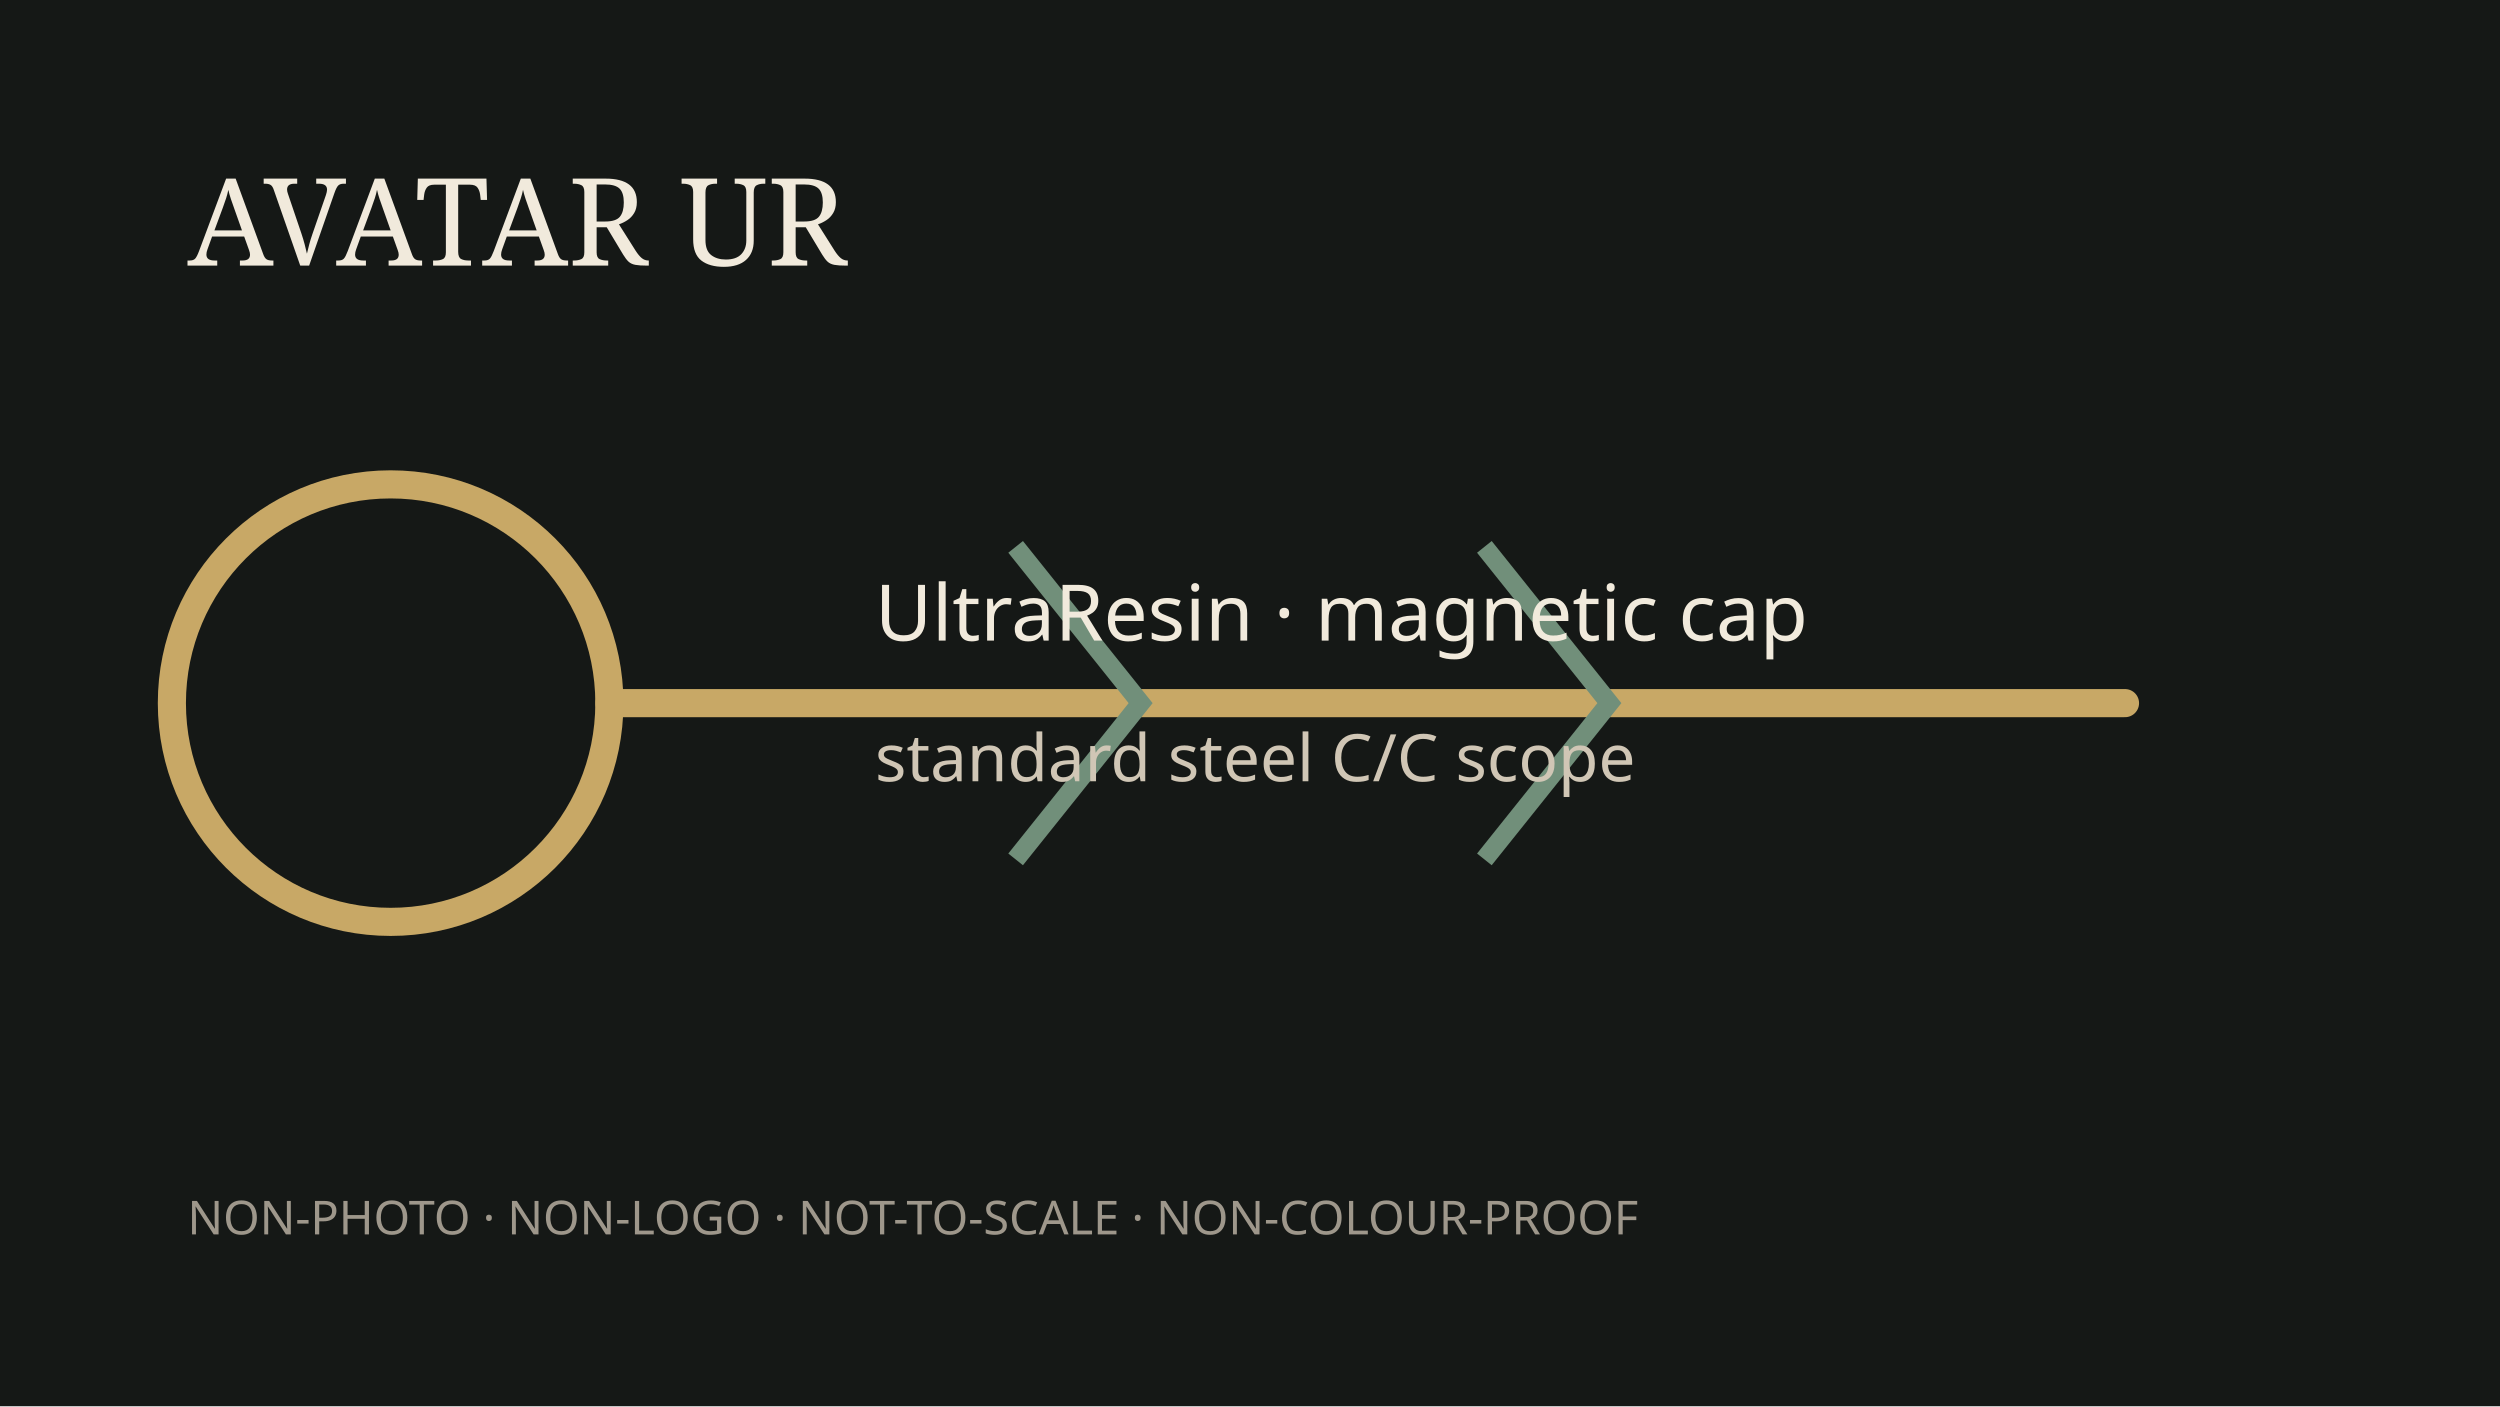
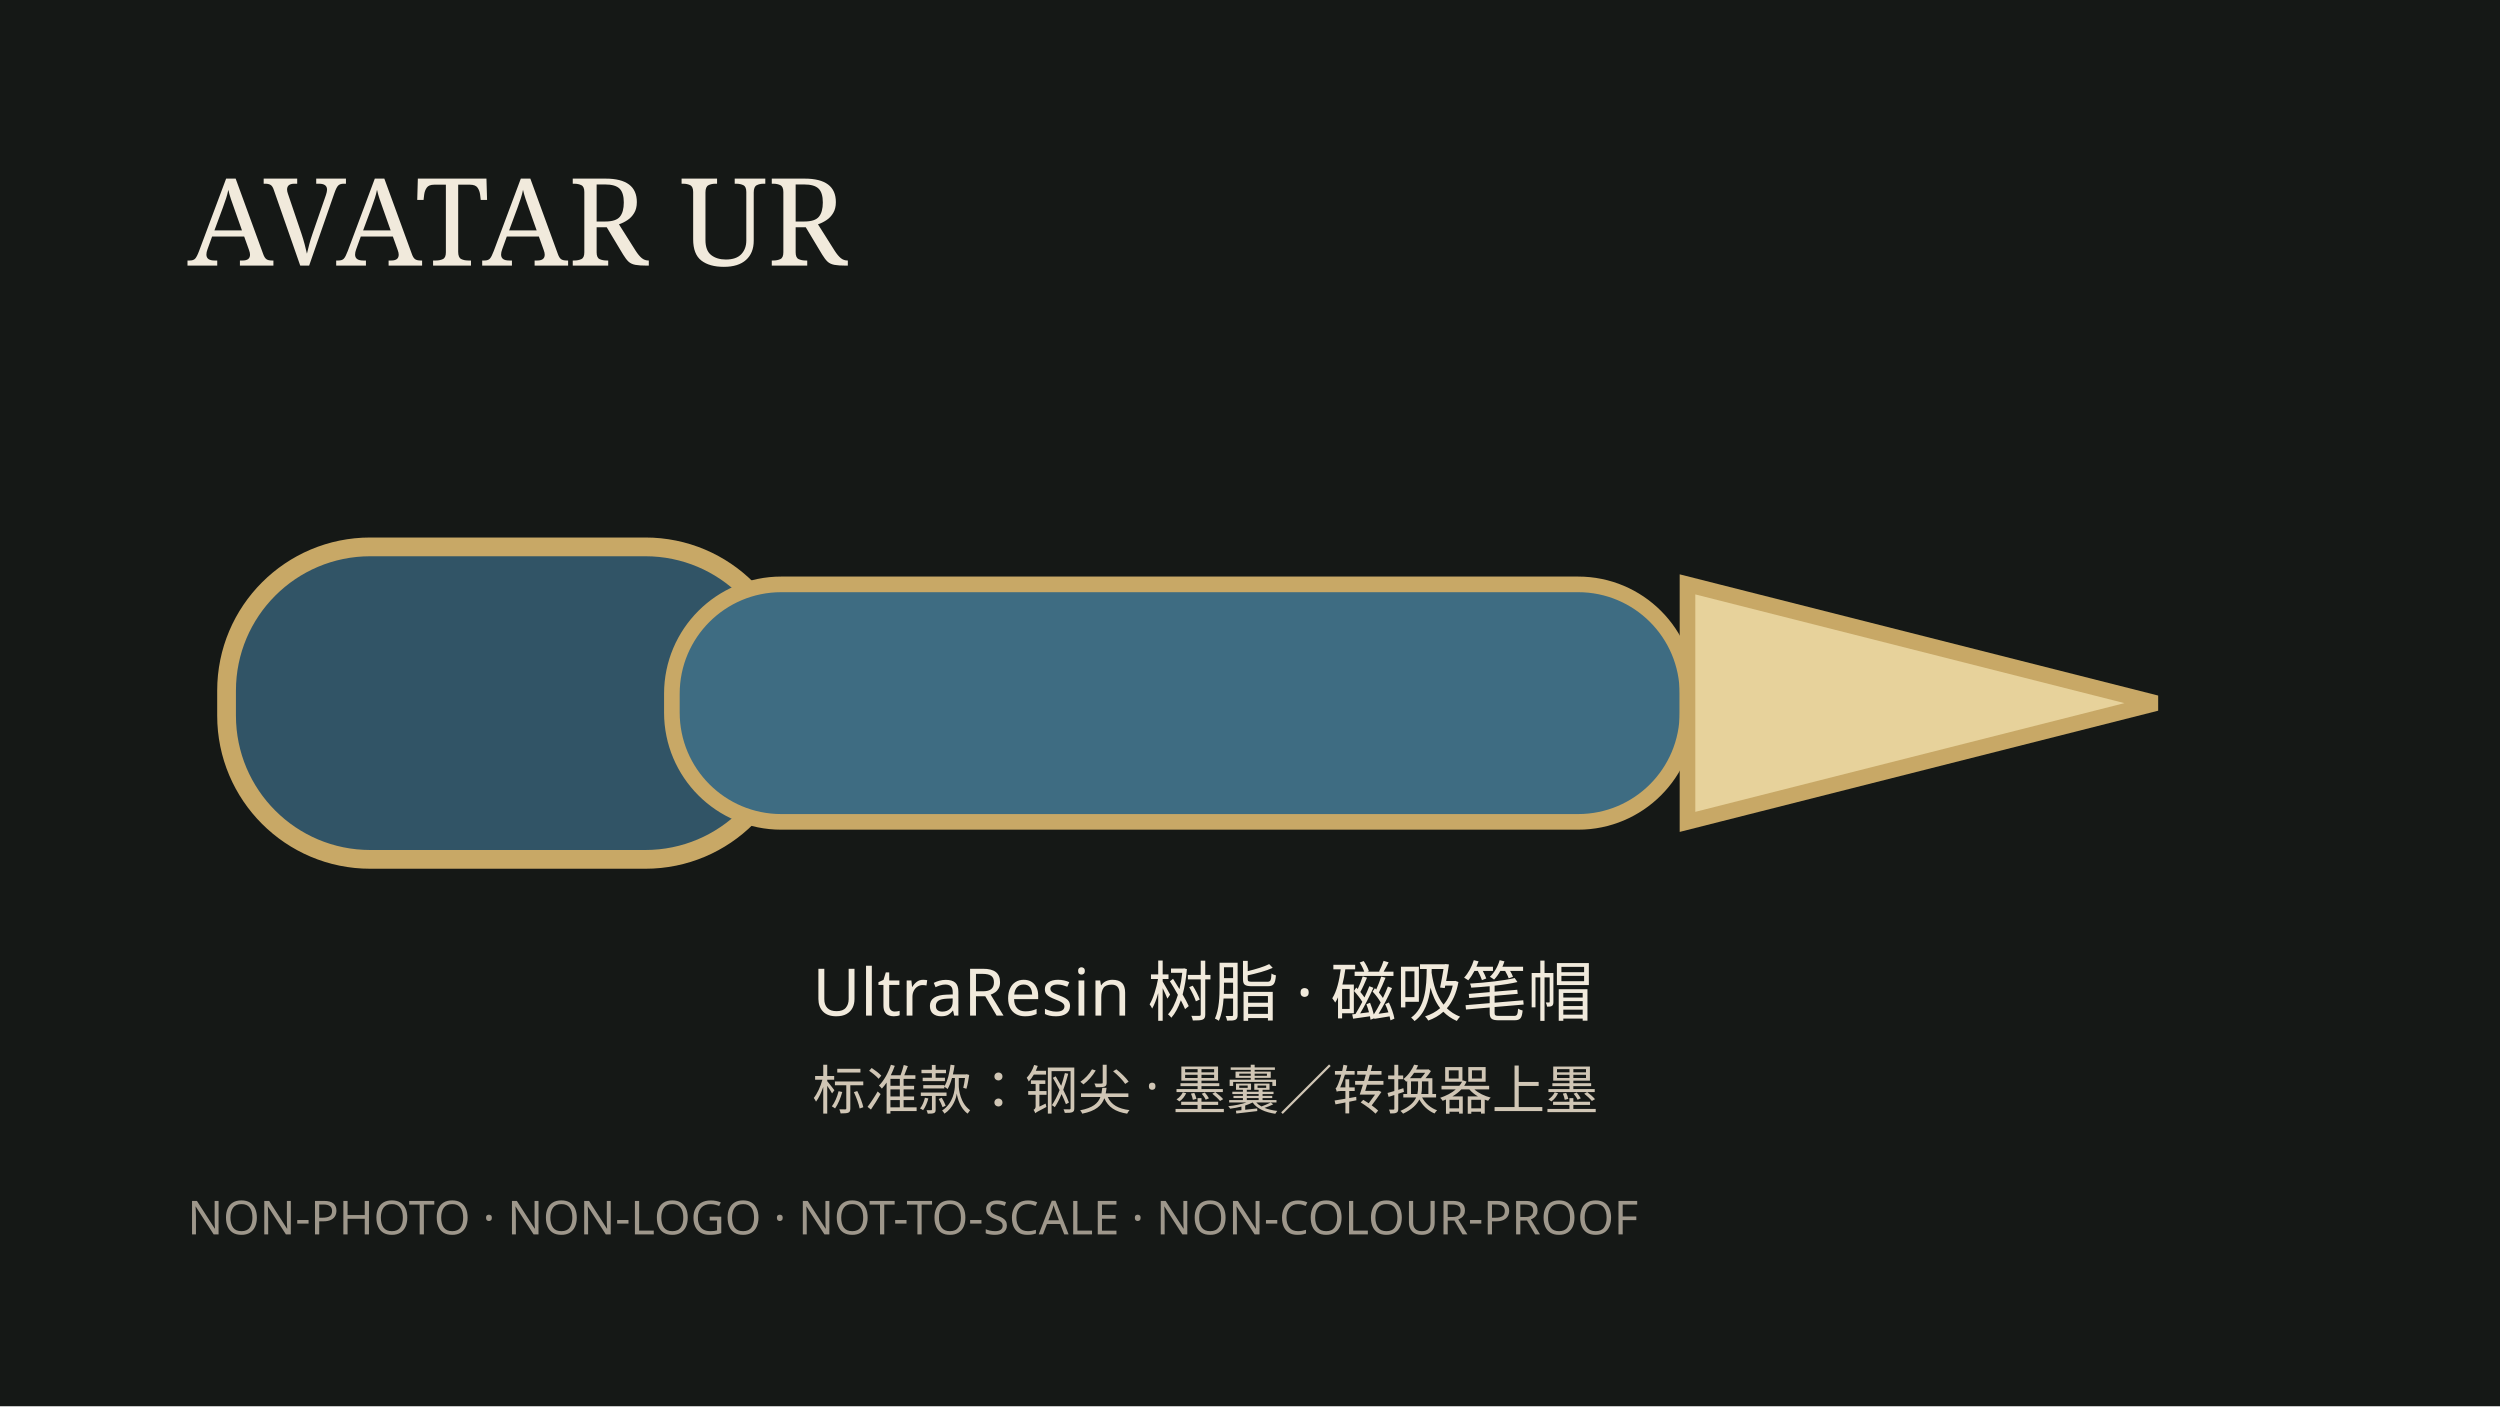
<svg xmlns="http://www.w3.org/2000/svg" width="1600" height="900" viewBox="0 0 1600 900" role="img" aria-labelledby="title desc">
  <rect width="1600" height="900" fill="#151816" />
-   <circle cx="250" cy="450" r="140" fill="none" stroke="#c8a866" stroke-width="18" />
-   <path d="M390 450 H1360" stroke="#c8a866" stroke-width="18" stroke-linecap="round" />
-   <path d="M650 350 L730 450 L650 550 M950 350 L1030 450 L950 550" fill="none" stroke="#718f7a" stroke-width="12" />
+   <rect x="145" y="350" width="360" height="200" rx="92" fill="#315466" stroke="#c8a866" stroke-width="12" />
+   <rect x="430" y="374" width="650" height="152" rx="70" fill="#3e6c82" stroke="#c8a866" stroke-width="10" />
+   <path d="M1080 374l300 76-300 76z" fill="#e7d29b" stroke="#c8a866" stroke-width="10" />
  <text x="120" y="170" fill="#f1eadc" font-family="serif" font-size="78">AVATAR UR</text>
-   <text x="560" y="410" fill="#f1eadc" font-family="sans-serif" font-size="50">UltraResin · magnetic cap</text>
-   <text x="560" y="500" fill="#d0c6b5" font-family="sans-serif" font-size="42">standard steel C/C scope</text>
+   <text x="520" y="650" fill="#f1eadc" font-family="sans-serif" font-size="42">UltraResin 树脂 · 磁吸笔帽</text>
+   <text x="520" y="710" fill="#d0c6b5" font-family="sans-serif" font-size="34">标准款：钢尖 · 墨囊／转换器上墨</text>
  <text x="120" y="790" fill="#9e978b" font-family="sans-serif" font-size="30">NON-PHOTO · NON-LOGO · NOT-TO-SCALE · NON-COLOUR-PROOF</text>
</svg>
